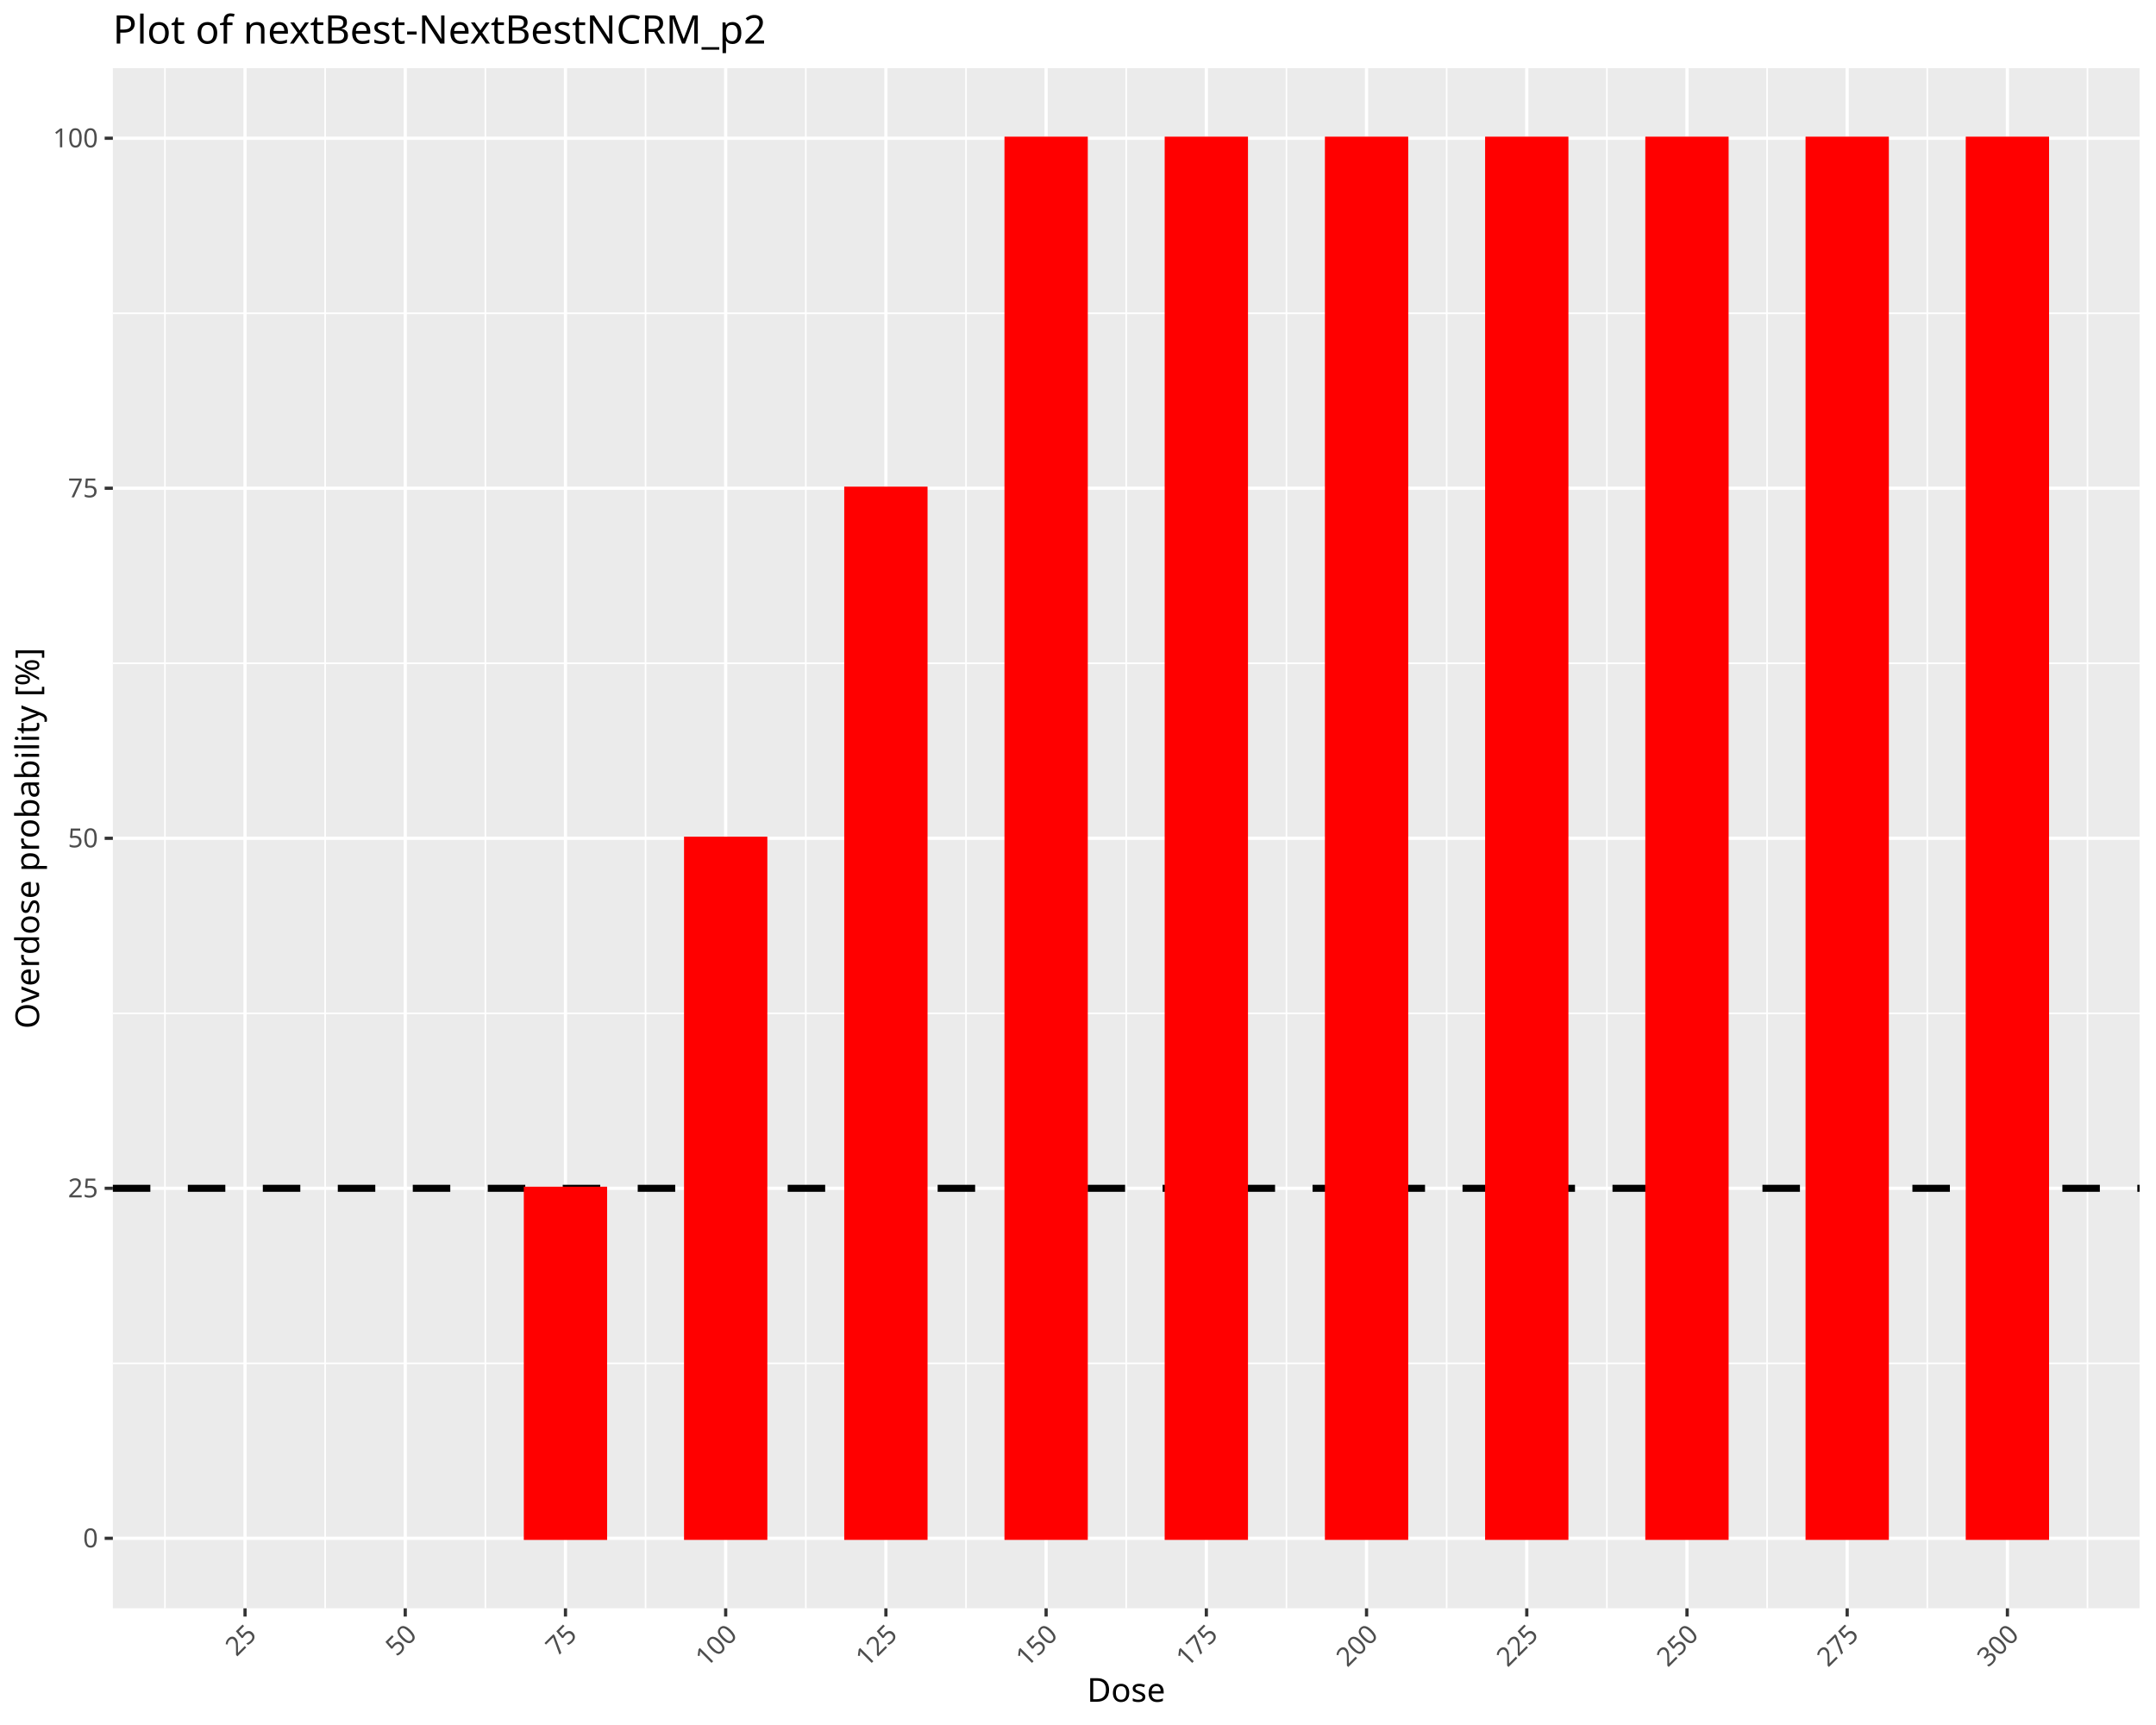
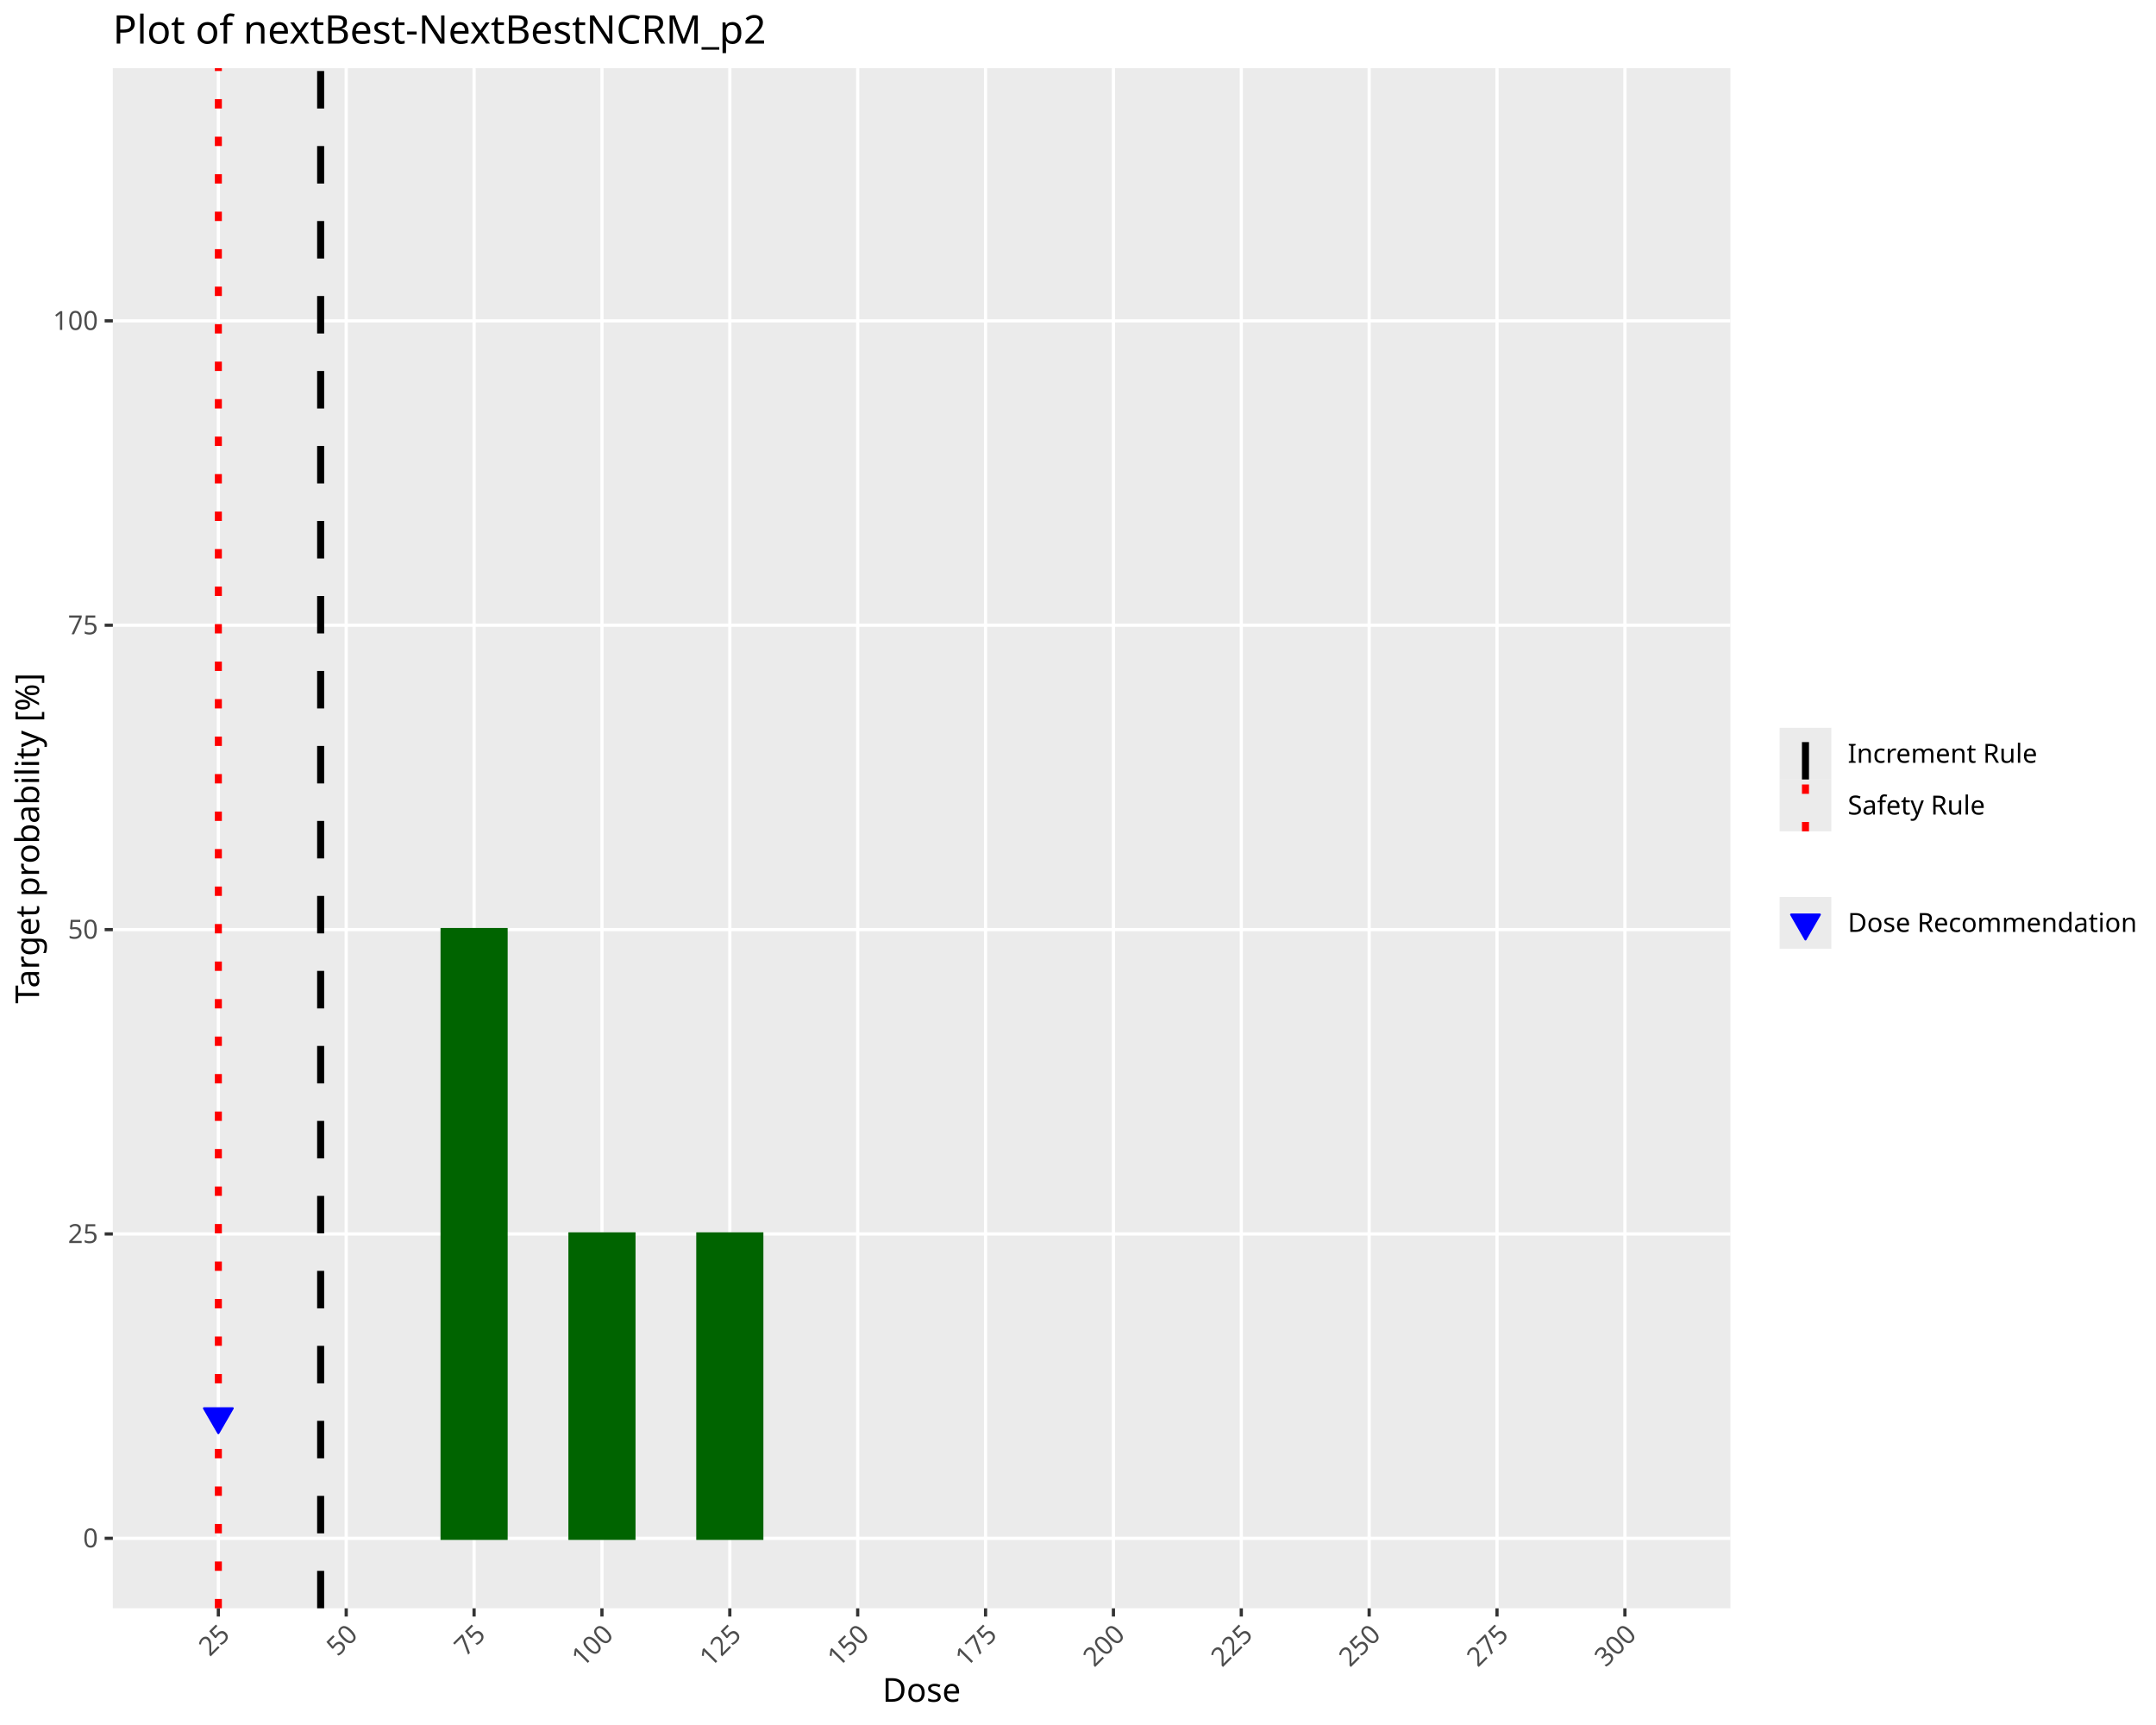
<svg xmlns="http://www.w3.org/2000/svg" class="svglite" data-engine-version="2.0" width="720.00pt" height="576.00pt" viewBox="0 0 720.00 576.00">
  <defs>
    <style type="text/css">
    .svglite line, .svglite polyline, .svglite polygon, .svglite path, .svglite rect, .svglite circle {
      fill: none;
      stroke: #000000;
      stroke-linecap: round;
      stroke-linejoin: round;
      stroke-miterlimit: 10.00;
    }
  </style>
  </defs>
  <rect width="100%" height="100%" style="stroke: none; fill: #FFFFFF;" />
  <defs>
    <clipPath id="cpMC4wMHw3MjAuMDB8MC4wMHw1NzYuMDA=">
      <rect x="0.00" y="0.00" width="720.00" height="576.00" />
    </clipPath>
  </defs>
  <g clip-path="url(#cpMC4wMHw3MjAuMDB8MC4wMHw1NzYuMDA=)">
    <rect x="0.00" y="0.00" width="720.00" height="576.00" style="stroke-width: 1.07; stroke: #FFFFFF; fill: #FFFFFF;" />
  </g>
  <defs>
-     <clipPath id="cpMzcuNjl8NzE0LjUyfDIyLjc4fDUzNy4wNA==">
-       <rect x="37.69" y="22.78" width="676.83" height="514.25" />
+     <clipPath id="cpMzcuNjl8NTc3Ljg3fDIyLjc4fDUzNy4wNA==">
+       <rect x="37.69" y="22.78" width="540.18" height="514.25" />
    </clipPath>
  </defs>
-   <g clip-path="url(#cpMzcuNjl8NzE0LjUyfDIyLjc4fDUzNy4wNA==)">
-     <rect x="37.69" y="22.78" width="676.83" height="514.25" style="stroke-width: 1.07; stroke: none; fill: #EBEBEB;" />
-     <polyline points="37.69,455.23 714.52,455.23 " style="stroke-width: 0.53; stroke: #FFFFFF; stroke-linecap: butt;" />
-     <polyline points="37.69,338.35 714.52,338.35 " style="stroke-width: 0.53; stroke: #FFFFFF; stroke-linecap: butt;" />
-     <polyline points="37.69,221.47 714.52,221.47 " style="stroke-width: 0.53; stroke: #FFFFFF; stroke-linecap: butt;" />
-     <polyline points="37.69,104.60 714.52,104.60 " style="stroke-width: 0.53; stroke: #FFFFFF; stroke-linecap: butt;" />
-     <polyline points="55.08,537.04 55.08,22.78 " style="stroke-width: 0.53; stroke: #FFFFFF; stroke-linecap: butt;" />
-     <polyline points="108.58,537.04 108.58,22.78 " style="stroke-width: 0.53; stroke: #FFFFFF; stroke-linecap: butt;" />
-     <polyline points="162.09,537.04 162.09,22.78 " style="stroke-width: 0.53; stroke: #FFFFFF; stroke-linecap: butt;" />
-     <polyline points="215.59,537.04 215.59,22.78 " style="stroke-width: 0.53; stroke: #FFFFFF; stroke-linecap: butt;" />
-     <polyline points="269.10,537.04 269.10,22.78 " style="stroke-width: 0.53; stroke: #FFFFFF; stroke-linecap: butt;" />
-     <polyline points="322.60,537.04 322.60,22.78 " style="stroke-width: 0.53; stroke: #FFFFFF; stroke-linecap: butt;" />
-     <polyline points="376.10,537.04 376.10,22.78 " style="stroke-width: 0.53; stroke: #FFFFFF; stroke-linecap: butt;" />
-     <polyline points="429.61,537.04 429.61,22.78 " style="stroke-width: 0.53; stroke: #FFFFFF; stroke-linecap: butt;" />
-     <polyline points="483.11,537.04 483.11,22.78 " style="stroke-width: 0.53; stroke: #FFFFFF; stroke-linecap: butt;" />
-     <polyline points="536.62,537.04 536.62,22.78 " style="stroke-width: 0.53; stroke: #FFFFFF; stroke-linecap: butt;" />
-     <polyline points="590.12,537.04 590.12,22.78 " style="stroke-width: 0.53; stroke: #FFFFFF; stroke-linecap: butt;" />
-     <polyline points="643.63,537.04 643.63,22.78 " style="stroke-width: 0.53; stroke: #FFFFFF; stroke-linecap: butt;" />
-     <polyline points="697.13,537.04 697.13,22.78 " style="stroke-width: 0.53; stroke: #FFFFFF; stroke-linecap: butt;" />
-     <polyline points="37.69,513.66 714.52,513.66 " style="stroke-width: 1.07; stroke: #FFFFFF; stroke-linecap: butt;" />
-     <polyline points="37.69,396.79 714.52,396.79 " style="stroke-width: 1.07; stroke: #FFFFFF; stroke-linecap: butt;" />
-     <polyline points="37.69,279.91 714.52,279.91 " style="stroke-width: 1.07; stroke: #FFFFFF; stroke-linecap: butt;" />
-     <polyline points="37.69,163.03 714.52,163.03 " style="stroke-width: 1.07; stroke: #FFFFFF; stroke-linecap: butt;" />
-     <polyline points="37.69,46.16 714.52,46.16 " style="stroke-width: 1.07; stroke: #FFFFFF; stroke-linecap: butt;" />
-     <polyline points="81.83,537.04 81.83,22.78 " style="stroke-width: 1.07; stroke: #FFFFFF; stroke-linecap: butt;" />
-     <polyline points="135.33,537.04 135.33,22.78 " style="stroke-width: 1.07; stroke: #FFFFFF; stroke-linecap: butt;" />
-     <polyline points="188.84,537.04 188.84,22.78 " style="stroke-width: 1.07; stroke: #FFFFFF; stroke-linecap: butt;" />
-     <polyline points="242.34,537.04 242.34,22.78 " style="stroke-width: 1.07; stroke: #FFFFFF; stroke-linecap: butt;" />
-     <polyline points="295.85,537.04 295.85,22.78 " style="stroke-width: 1.07; stroke: #FFFFFF; stroke-linecap: butt;" />
-     <polyline points="349.35,537.04 349.35,22.78 " style="stroke-width: 1.07; stroke: #FFFFFF; stroke-linecap: butt;" />
-     <polyline points="402.86,537.04 402.86,22.78 " style="stroke-width: 1.07; stroke: #FFFFFF; stroke-linecap: butt;" />
-     <polyline points="456.36,537.04 456.36,22.78 " style="stroke-width: 1.07; stroke: #FFFFFF; stroke-linecap: butt;" />
-     <polyline points="509.87,537.04 509.87,22.78 " style="stroke-width: 1.07; stroke: #FFFFFF; stroke-linecap: butt;" />
-     <polyline points="563.37,537.04 563.37,22.78 " style="stroke-width: 1.07; stroke: #FFFFFF; stroke-linecap: butt;" />
-     <polyline points="616.87,537.04 616.87,22.78 " style="stroke-width: 1.07; stroke: #FFFFFF; stroke-linecap: butt;" />
-     <polyline points="670.38,537.04 670.38,22.78 " style="stroke-width: 1.07; stroke: #FFFFFF; stroke-linecap: butt;" />
-     <line x1="37.69" y1="396.79" x2="714.52" y2="396.79" style="stroke-width: 2.35; stroke-dasharray: 12.52,12.52; stroke-linecap: butt;" />
-     <rect x="68.45" y="513.66" width="26.75" height="0.00" style="stroke-width: 1.07; stroke: #FF0000; stroke-linecap: butt; stroke-linejoin: miter; fill: #FF0000;" />
-     <rect x="121.96" y="513.66" width="26.75" height="0.00" style="stroke-width: 1.07; stroke: #FF0000; stroke-linecap: butt; stroke-linejoin: miter; fill: #FF0000;" />
-     <rect x="175.46" y="396.79" width="26.75" height="116.88" style="stroke-width: 1.07; stroke: #FF0000; stroke-linecap: butt; stroke-linejoin: miter; fill: #FF0000;" />
-     <rect x="228.97" y="279.91" width="26.75" height="233.75" style="stroke-width: 1.07; stroke: #FF0000; stroke-linecap: butt; stroke-linejoin: miter; fill: #FF0000;" />
-     <rect x="282.47" y="163.03" width="26.75" height="350.63" style="stroke-width: 1.07; stroke: #FF0000; stroke-linecap: butt; stroke-linejoin: miter; fill: #FF0000;" />
-     <rect x="335.98" y="46.16" width="26.75" height="467.50" style="stroke-width: 1.07; stroke: #FF0000; stroke-linecap: butt; stroke-linejoin: miter; fill: #FF0000;" />
-     <rect x="389.48" y="46.16" width="26.75" height="467.50" style="stroke-width: 1.07; stroke: #FF0000; stroke-linecap: butt; stroke-linejoin: miter; fill: #FF0000;" />
-     <rect x="442.99" y="46.16" width="26.75" height="467.50" style="stroke-width: 1.07; stroke: #FF0000; stroke-linecap: butt; stroke-linejoin: miter; fill: #FF0000;" />
-     <rect x="496.49" y="46.16" width="26.75" height="467.50" style="stroke-width: 1.07; stroke: #FF0000; stroke-linecap: butt; stroke-linejoin: miter; fill: #FF0000;" />
-     <rect x="549.99" y="46.16" width="26.75" height="467.50" style="stroke-width: 1.07; stroke: #FF0000; stroke-linecap: butt; stroke-linejoin: miter; fill: #FF0000;" />
-     <rect x="603.50" y="46.16" width="26.75" height="467.50" style="stroke-width: 1.07; stroke: #FF0000; stroke-linecap: butt; stroke-linejoin: miter; fill: #FF0000;" />
-     <rect x="657.00" y="46.16" width="26.75" height="467.50" style="stroke-width: 1.07; stroke: #FF0000; stroke-linecap: butt; stroke-linejoin: miter; fill: #FF0000;" />
+   <g clip-path="url(#cpMzcuNjl8NTc3Ljg3fDIyLjc4fDUzNy4wNA==)">
+     <rect x="37.69" y="22.78" width="540.18" height="514.25" style="stroke-width: 1.07; stroke: none; fill: #EBEBEB;" />
+     <polyline points="37.69,513.66 577.87,513.66 " style="stroke-width: 1.07; stroke: #FFFFFF; stroke-linecap: butt;" />
+     <polyline points="37.69,412.03 577.87,412.03 " style="stroke-width: 1.07; stroke: #FFFFFF; stroke-linecap: butt;" />
+     <polyline points="37.69,310.40 577.87,310.40 " style="stroke-width: 1.07; stroke: #FFFFFF; stroke-linecap: butt;" />
+     <polyline points="37.69,208.77 577.87,208.77 " style="stroke-width: 1.07; stroke: #FFFFFF; stroke-linecap: butt;" />
+     <polyline points="37.69,107.14 577.87,107.14 " style="stroke-width: 1.07; stroke: #FFFFFF; stroke-linecap: butt;" />
+     <polyline points="72.92,537.04 72.92,22.78 " style="stroke-width: 1.07; stroke: #FFFFFF; stroke-linecap: butt;" />
+     <polyline points="115.62,537.04 115.62,22.78 " style="stroke-width: 1.07; stroke: #FFFFFF; stroke-linecap: butt;" />
+     <polyline points="158.32,537.04 158.32,22.78 " style="stroke-width: 1.07; stroke: #FFFFFF; stroke-linecap: butt;" />
+     <polyline points="201.02,537.04 201.02,22.78 " style="stroke-width: 1.07; stroke: #FFFFFF; stroke-linecap: butt;" />
+     <polyline points="243.72,537.04 243.72,22.78 " style="stroke-width: 1.07; stroke: #FFFFFF; stroke-linecap: butt;" />
+     <polyline points="286.43,537.04 286.43,22.78 " style="stroke-width: 1.07; stroke: #FFFFFF; stroke-linecap: butt;" />
+     <polyline points="329.13,537.04 329.13,22.78 " style="stroke-width: 1.07; stroke: #FFFFFF; stroke-linecap: butt;" />
+     <polyline points="371.83,537.04 371.83,22.78 " style="stroke-width: 1.07; stroke: #FFFFFF; stroke-linecap: butt;" />
+     <polyline points="414.53,537.04 414.53,22.78 " style="stroke-width: 1.07; stroke: #FFFFFF; stroke-linecap: butt;" />
+     <polyline points="457.23,537.04 457.23,22.78 " style="stroke-width: 1.07; stroke: #FFFFFF; stroke-linecap: butt;" />
+     <polyline points="499.93,537.04 499.93,22.78 " style="stroke-width: 1.07; stroke: #FFFFFF; stroke-linecap: butt;" />
+     <polyline points="542.64,537.04 542.64,22.78 " style="stroke-width: 1.07; stroke: #FFFFFF; stroke-linecap: butt;" />
+     <line x1="107.08" y1="537.04" x2="107.08" y2="22.78" style="stroke-width: 2.35; stroke-dasharray: 12.52,12.52; stroke-linecap: butt;" />
+     <line x1="72.92" y1="537.04" x2="72.92" y2="22.78" style="stroke-width: 2.35; stroke: #FF0000; stroke-dasharray: 3.13,9.39; stroke-linecap: butt;" />
+     <rect x="62.24" y="513.66" width="21.35" height="0.00" style="stroke-width: 1.07; stroke: #006400; stroke-linecap: butt; stroke-linejoin: miter; fill: #006400;" />
+     <rect x="104.94" y="513.66" width="21.35" height="0.00" style="stroke-width: 1.07; stroke: #006400; stroke-linecap: butt; stroke-linejoin: miter; fill: #006400;" />
+     <rect x="147.65" y="310.40" width="21.35" height="203.26" style="stroke-width: 1.07; stroke: #006400; stroke-linecap: butt; stroke-linejoin: miter; fill: #006400;" />
+     <rect x="190.35" y="412.03" width="21.35" height="101.63" style="stroke-width: 1.07; stroke: #006400; stroke-linecap: butt; stroke-linejoin: miter; fill: #006400;" />
+     <rect x="233.05" y="412.03" width="21.35" height="101.63" style="stroke-width: 1.07; stroke: #006400; stroke-linecap: butt; stroke-linejoin: miter; fill: #006400;" />
+     <rect x="275.75" y="513.66" width="21.35" height="0.00" style="stroke-width: 1.07; stroke: #006400; stroke-linecap: butt; stroke-linejoin: miter; fill: #006400;" />
+     <rect x="318.45" y="513.66" width="21.35" height="0.00" style="stroke-width: 1.07; stroke: #006400; stroke-linecap: butt; stroke-linejoin: miter; fill: #006400;" />
+     <rect x="361.15" y="513.66" width="21.35" height="0.00" style="stroke-width: 1.07; stroke: #006400; stroke-linecap: butt; stroke-linejoin: miter; fill: #006400;" />
+     <rect x="403.86" y="513.66" width="21.35" height="0.00" style="stroke-width: 1.07; stroke: #006400; stroke-linecap: butt; stroke-linejoin: miter; fill: #006400;" />
+     <rect x="446.56" y="513.66" width="21.35" height="0.00" style="stroke-width: 1.07; stroke: #006400; stroke-linecap: butt; stroke-linejoin: miter; fill: #006400;" />
+     <rect x="489.26" y="513.66" width="21.35" height="0.00" style="stroke-width: 1.07; stroke: #006400; stroke-linecap: butt; stroke-linejoin: miter; fill: #006400;" />
+     <rect x="531.96" y="513.66" width="21.35" height="0.00" style="stroke-width: 1.07; stroke: #006400; stroke-linecap: butt; stroke-linejoin: miter; fill: #006400;" />
+     <polygon points="72.92,478.54 77.71,470.25 68.13,470.25 " style="stroke-width: 0.71; stroke: #0000FF; fill: #0000FF;" />
  </g>
  <g clip-path="url(#cpMC4wMHw3MjAuMDB8MC4wMHw1NzYuMDA=)">
    <text x="32.76" y="516.69" text-anchor="end" style="font-size: 8.80px; fill: #4D4D4D; font-family: sans;" textLength="4.89px" lengthAdjust="spacingAndGlyphs">0</text>
-     <text x="32.76" y="399.82" text-anchor="end" style="font-size: 8.80px; fill: #4D4D4D; font-family: sans;" textLength="9.79px" lengthAdjust="spacingAndGlyphs">25</text>
-     <text x="32.76" y="282.94" text-anchor="end" style="font-size: 8.80px; fill: #4D4D4D; font-family: sans;" textLength="9.79px" lengthAdjust="spacingAndGlyphs">50</text>
-     <text x="32.76" y="166.06" text-anchor="end" style="font-size: 8.80px; fill: #4D4D4D; font-family: sans;" textLength="9.79px" lengthAdjust="spacingAndGlyphs">75</text>
-     <text x="32.76" y="49.19" text-anchor="end" style="font-size: 8.80px; fill: #4D4D4D; font-family: sans;" textLength="14.68px" lengthAdjust="spacingAndGlyphs">100</text>
+     <text x="32.76" y="415.06" text-anchor="end" style="font-size: 8.80px; fill: #4D4D4D; font-family: sans;" textLength="9.79px" lengthAdjust="spacingAndGlyphs">25</text>
+     <text x="32.76" y="313.43" text-anchor="end" style="font-size: 8.80px; fill: #4D4D4D; font-family: sans;" textLength="9.79px" lengthAdjust="spacingAndGlyphs">50</text>
+     <text x="32.76" y="211.80" text-anchor="end" style="font-size: 8.80px; fill: #4D4D4D; font-family: sans;" textLength="9.79px" lengthAdjust="spacingAndGlyphs">75</text>
+     <text x="32.76" y="110.17" text-anchor="end" style="font-size: 8.80px; fill: #4D4D4D; font-family: sans;" textLength="14.68px" lengthAdjust="spacingAndGlyphs">100</text>
    <polyline points="34.95,513.66 37.69,513.66 " style="stroke-width: 1.07; stroke: #333333; stroke-linecap: butt;" />
-     <polyline points="34.95,396.79 37.69,396.79 " style="stroke-width: 1.07; stroke: #333333; stroke-linecap: butt;" />
-     <polyline points="34.95,279.91 37.69,279.91 " style="stroke-width: 1.07; stroke: #333333; stroke-linecap: butt;" />
-     <polyline points="34.95,163.03 37.69,163.03 " style="stroke-width: 1.07; stroke: #333333; stroke-linecap: butt;" />
-     <polyline points="34.95,46.16 37.69,46.16 " style="stroke-width: 1.07; stroke: #333333; stroke-linecap: butt;" />
-     <polyline points="81.83,539.78 81.83,537.04 " style="stroke-width: 1.07; stroke: #333333; stroke-linecap: butt;" />
-     <polyline points="135.33,539.78 135.33,537.04 " style="stroke-width: 1.07; stroke: #333333; stroke-linecap: butt;" />
-     <polyline points="188.84,539.78 188.84,537.04 " style="stroke-width: 1.07; stroke: #333333; stroke-linecap: butt;" />
-     <polyline points="242.34,539.78 242.34,537.04 " style="stroke-width: 1.07; stroke: #333333; stroke-linecap: butt;" />
-     <polyline points="295.85,539.78 295.85,537.04 " style="stroke-width: 1.07; stroke: #333333; stroke-linecap: butt;" />
-     <polyline points="349.35,539.78 349.35,537.04 " style="stroke-width: 1.07; stroke: #333333; stroke-linecap: butt;" />
-     <polyline points="402.86,539.78 402.86,537.04 " style="stroke-width: 1.07; stroke: #333333; stroke-linecap: butt;" />
-     <polyline points="456.36,539.78 456.36,537.04 " style="stroke-width: 1.07; stroke: #333333; stroke-linecap: butt;" />
-     <polyline points="509.87,539.78 509.87,537.04 " style="stroke-width: 1.07; stroke: #333333; stroke-linecap: butt;" />
-     <polyline points="563.37,539.78 563.37,537.04 " style="stroke-width: 1.07; stroke: #333333; stroke-linecap: butt;" />
-     <polyline points="616.87,539.78 616.87,537.04 " style="stroke-width: 1.07; stroke: #333333; stroke-linecap: butt;" />
-     <polyline points="670.38,539.78 670.38,537.04 " style="stroke-width: 1.07; stroke: #333333; stroke-linecap: butt;" />
-     <text transform="translate(86.11,546.25) rotate(-45)" text-anchor="end" style="font-size: 8.80px; fill: #4D4D4D; font-family: sans;" textLength="9.79px" lengthAdjust="spacingAndGlyphs">25</text>
-     <text transform="translate(139.62,546.25) rotate(-45)" text-anchor="end" style="font-size: 8.80px; fill: #4D4D4D; font-family: sans;" textLength="9.79px" lengthAdjust="spacingAndGlyphs">50</text>
-     <text transform="translate(193.12,546.25) rotate(-45)" text-anchor="end" style="font-size: 8.80px; fill: #4D4D4D; font-family: sans;" textLength="9.79px" lengthAdjust="spacingAndGlyphs">75</text>
-     <text transform="translate(246.63,546.25) rotate(-45)" text-anchor="end" style="font-size: 8.80px; fill: #4D4D4D; font-family: sans;" textLength="14.68px" lengthAdjust="spacingAndGlyphs">100</text>
-     <text transform="translate(300.13,546.25) rotate(-45)" text-anchor="end" style="font-size: 8.80px; fill: #4D4D4D; font-family: sans;" textLength="14.68px" lengthAdjust="spacingAndGlyphs">125</text>
-     <text transform="translate(353.63,546.25) rotate(-45)" text-anchor="end" style="font-size: 8.80px; fill: #4D4D4D; font-family: sans;" textLength="14.68px" lengthAdjust="spacingAndGlyphs">150</text>
-     <text transform="translate(407.14,546.25) rotate(-45)" text-anchor="end" style="font-size: 8.80px; fill: #4D4D4D; font-family: sans;" textLength="14.68px" lengthAdjust="spacingAndGlyphs">175</text>
-     <text transform="translate(460.64,546.25) rotate(-45)" text-anchor="end" style="font-size: 8.80px; fill: #4D4D4D; font-family: sans;" textLength="14.68px" lengthAdjust="spacingAndGlyphs">200</text>
-     <text transform="translate(514.15,546.25) rotate(-45)" text-anchor="end" style="font-size: 8.80px; fill: #4D4D4D; font-family: sans;" textLength="14.68px" lengthAdjust="spacingAndGlyphs">225</text>
-     <text transform="translate(567.65,546.25) rotate(-45)" text-anchor="end" style="font-size: 8.80px; fill: #4D4D4D; font-family: sans;" textLength="14.68px" lengthAdjust="spacingAndGlyphs">250</text>
-     <text transform="translate(621.16,546.25) rotate(-45)" text-anchor="end" style="font-size: 8.80px; fill: #4D4D4D; font-family: sans;" textLength="14.68px" lengthAdjust="spacingAndGlyphs">275</text>
-     <text transform="translate(674.66,546.25) rotate(-45)" text-anchor="end" style="font-size: 8.80px; fill: #4D4D4D; font-family: sans;" textLength="14.68px" lengthAdjust="spacingAndGlyphs">300</text>
-     <text x="376.10" y="568.24" text-anchor="middle" style="font-size: 11.00px; font-family: sans;" textLength="25.69px" lengthAdjust="spacingAndGlyphs">Dose</text>
-     <text transform="translate(13.05,279.91) rotate(-90)" text-anchor="middle" style="font-size: 11.00px; font-family: sans;" textLength="119.85px" lengthAdjust="spacingAndGlyphs">Overdose probability [%]</text>
+     <polyline points="34.95,412.03 37.69,412.03 " style="stroke-width: 1.07; stroke: #333333; stroke-linecap: butt;" />
+     <polyline points="34.95,310.40 37.69,310.40 " style="stroke-width: 1.07; stroke: #333333; stroke-linecap: butt;" />
+     <polyline points="34.95,208.77 37.69,208.77 " style="stroke-width: 1.07; stroke: #333333; stroke-linecap: butt;" />
+     <polyline points="34.95,107.14 37.69,107.14 " style="stroke-width: 1.07; stroke: #333333; stroke-linecap: butt;" />
+     <polyline points="72.92,539.78 72.92,537.04 " style="stroke-width: 1.07; stroke: #333333; stroke-linecap: butt;" />
+     <polyline points="115.62,539.78 115.62,537.04 " style="stroke-width: 1.07; stroke: #333333; stroke-linecap: butt;" />
+     <polyline points="158.32,539.78 158.32,537.04 " style="stroke-width: 1.07; stroke: #333333; stroke-linecap: butt;" />
+     <polyline points="201.02,539.78 201.02,537.04 " style="stroke-width: 1.07; stroke: #333333; stroke-linecap: butt;" />
+     <polyline points="243.72,539.78 243.72,537.04 " style="stroke-width: 1.07; stroke: #333333; stroke-linecap: butt;" />
+     <polyline points="286.43,539.78 286.43,537.04 " style="stroke-width: 1.07; stroke: #333333; stroke-linecap: butt;" />
+     <polyline points="329.13,539.78 329.13,537.04 " style="stroke-width: 1.07; stroke: #333333; stroke-linecap: butt;" />
+     <polyline points="371.83,539.78 371.83,537.04 " style="stroke-width: 1.07; stroke: #333333; stroke-linecap: butt;" />
+     <polyline points="414.53,539.78 414.53,537.04 " style="stroke-width: 1.07; stroke: #333333; stroke-linecap: butt;" />
+     <polyline points="457.23,539.78 457.23,537.04 " style="stroke-width: 1.07; stroke: #333333; stroke-linecap: butt;" />
+     <polyline points="499.93,539.78 499.93,537.04 " style="stroke-width: 1.07; stroke: #333333; stroke-linecap: butt;" />
+     <polyline points="542.64,539.78 542.64,537.04 " style="stroke-width: 1.07; stroke: #333333; stroke-linecap: butt;" />
+     <text transform="translate(77.20,546.25) rotate(-45)" text-anchor="end" style="font-size: 8.80px; fill: #4D4D4D; font-family: sans;" textLength="9.79px" lengthAdjust="spacingAndGlyphs">25</text>
+     <text transform="translate(119.90,546.25) rotate(-45)" text-anchor="end" style="font-size: 8.80px; fill: #4D4D4D; font-family: sans;" textLength="9.79px" lengthAdjust="spacingAndGlyphs">50</text>
+     <text transform="translate(162.60,546.25) rotate(-45)" text-anchor="end" style="font-size: 8.80px; fill: #4D4D4D; font-family: sans;" textLength="9.79px" lengthAdjust="spacingAndGlyphs">75</text>
+     <text transform="translate(205.30,546.25) rotate(-45)" text-anchor="end" style="font-size: 8.80px; fill: #4D4D4D; font-family: sans;" textLength="14.68px" lengthAdjust="spacingAndGlyphs">100</text>
+     <text transform="translate(248.01,546.25) rotate(-45)" text-anchor="end" style="font-size: 8.80px; fill: #4D4D4D; font-family: sans;" textLength="14.68px" lengthAdjust="spacingAndGlyphs">125</text>
+     <text transform="translate(290.71,546.25) rotate(-45)" text-anchor="end" style="font-size: 8.80px; fill: #4D4D4D; font-family: sans;" textLength="14.68px" lengthAdjust="spacingAndGlyphs">150</text>
+     <text transform="translate(333.41,546.25) rotate(-45)" text-anchor="end" style="font-size: 8.80px; fill: #4D4D4D; font-family: sans;" textLength="14.68px" lengthAdjust="spacingAndGlyphs">175</text>
+     <text transform="translate(376.11,546.25) rotate(-45)" text-anchor="end" style="font-size: 8.80px; fill: #4D4D4D; font-family: sans;" textLength="14.68px" lengthAdjust="spacingAndGlyphs">200</text>
+     <text transform="translate(418.81,546.25) rotate(-45)" text-anchor="end" style="font-size: 8.80px; fill: #4D4D4D; font-family: sans;" textLength="14.68px" lengthAdjust="spacingAndGlyphs">225</text>
+     <text transform="translate(461.52,546.25) rotate(-45)" text-anchor="end" style="font-size: 8.80px; fill: #4D4D4D; font-family: sans;" textLength="14.68px" lengthAdjust="spacingAndGlyphs">250</text>
+     <text transform="translate(504.22,546.25) rotate(-45)" text-anchor="end" style="font-size: 8.80px; fill: #4D4D4D; font-family: sans;" textLength="14.68px" lengthAdjust="spacingAndGlyphs">275</text>
+     <text transform="translate(546.92,546.25) rotate(-45)" text-anchor="end" style="font-size: 8.80px; fill: #4D4D4D; font-family: sans;" textLength="14.68px" lengthAdjust="spacingAndGlyphs">300</text>
+     <text x="307.78" y="568.24" text-anchor="middle" style="font-size: 11.00px; font-family: sans;" textLength="25.69px" lengthAdjust="spacingAndGlyphs">Dose</text>
+     <text transform="translate(13.05,279.91) rotate(-90)" text-anchor="middle" style="font-size: 11.00px; font-family: sans;" textLength="103.94px" lengthAdjust="spacingAndGlyphs">Target probability [%]</text>
+     <rect x="588.82" y="237.55" width="93.40" height="45.52" style="stroke-width: 1.07; stroke: none; fill: #FFFFFF;" />
+     <rect x="594.30" y="243.03" width="17.28" height="17.28" style="stroke-width: 1.07; stroke: none; fill: #EBEBEB;" />
+     <line x1="602.94" y1="260.31" x2="602.94" y2="243.03" style="stroke-width: 2.35; stroke-dasharray: 12.52,12.52; stroke-linecap: butt;" />
+     <rect x="594.30" y="260.31" width="17.28" height="17.28" style="stroke-width: 1.07; stroke: none; fill: #EBEBEB;" />
+     <line x1="602.94" y1="277.59" x2="602.94" y2="260.31" style="stroke-width: 2.35; stroke: #FF0000; stroke-dasharray: 3.13,9.39; stroke-linecap: butt;" />
+     <text x="617.06" y="254.70" style="font-size: 8.80px; font-family: sans;" textLength="59.68px" lengthAdjust="spacingAndGlyphs">Increment Rule</text>
+     <text x="617.06" y="271.98" style="font-size: 8.80px; font-family: sans;" textLength="45.50px" lengthAdjust="spacingAndGlyphs">Safety Rule</text>
+     <rect x="588.82" y="294.03" width="125.70" height="28.24" style="stroke-width: 1.07; stroke: none; fill: #FFFFFF;" />
+     <rect x="594.30" y="299.51" width="17.28" height="17.28" style="stroke-width: 1.07; stroke: none; fill: #EBEBEB;" />
+     <polygon points="602.94,313.68 607.73,305.39 598.16,305.39 " style="stroke-width: 0.71; stroke: #0000FF; fill: #0000FF;" />
+     <text x="617.06" y="311.18" style="font-size: 8.80px; font-family: sans;" textLength="91.98px" lengthAdjust="spacingAndGlyphs">Dose Recommendation</text>
    <text x="37.69" y="14.56" style="font-size: 13.20px; font-family: sans;" textLength="212.07px" lengthAdjust="spacingAndGlyphs">Plot of nextBest-NextBestNCRM_p2</text>
  </g>
</svg>
